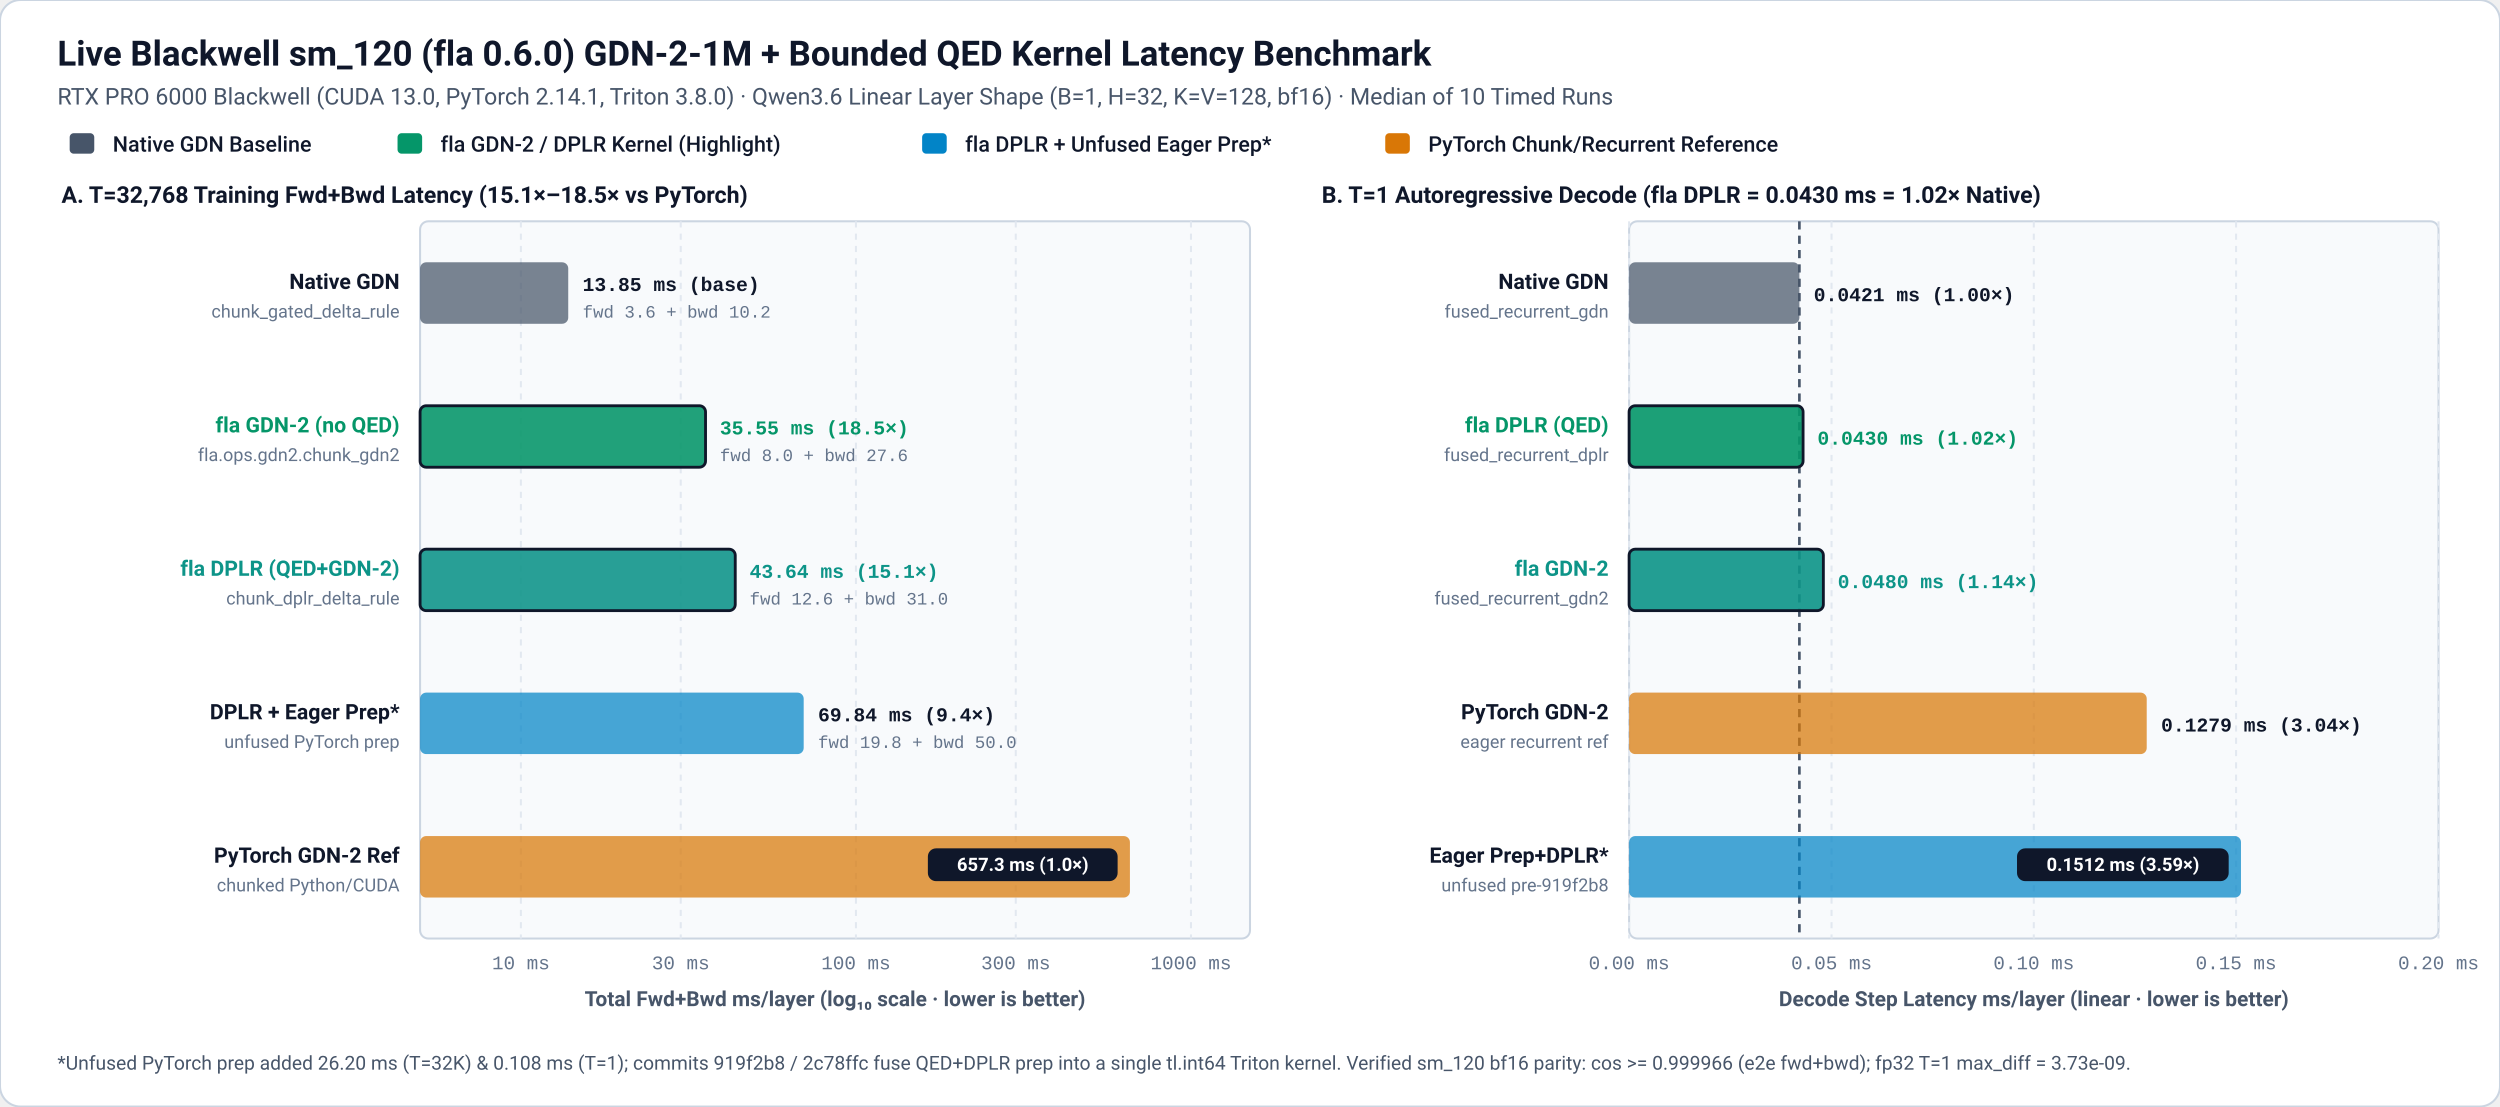
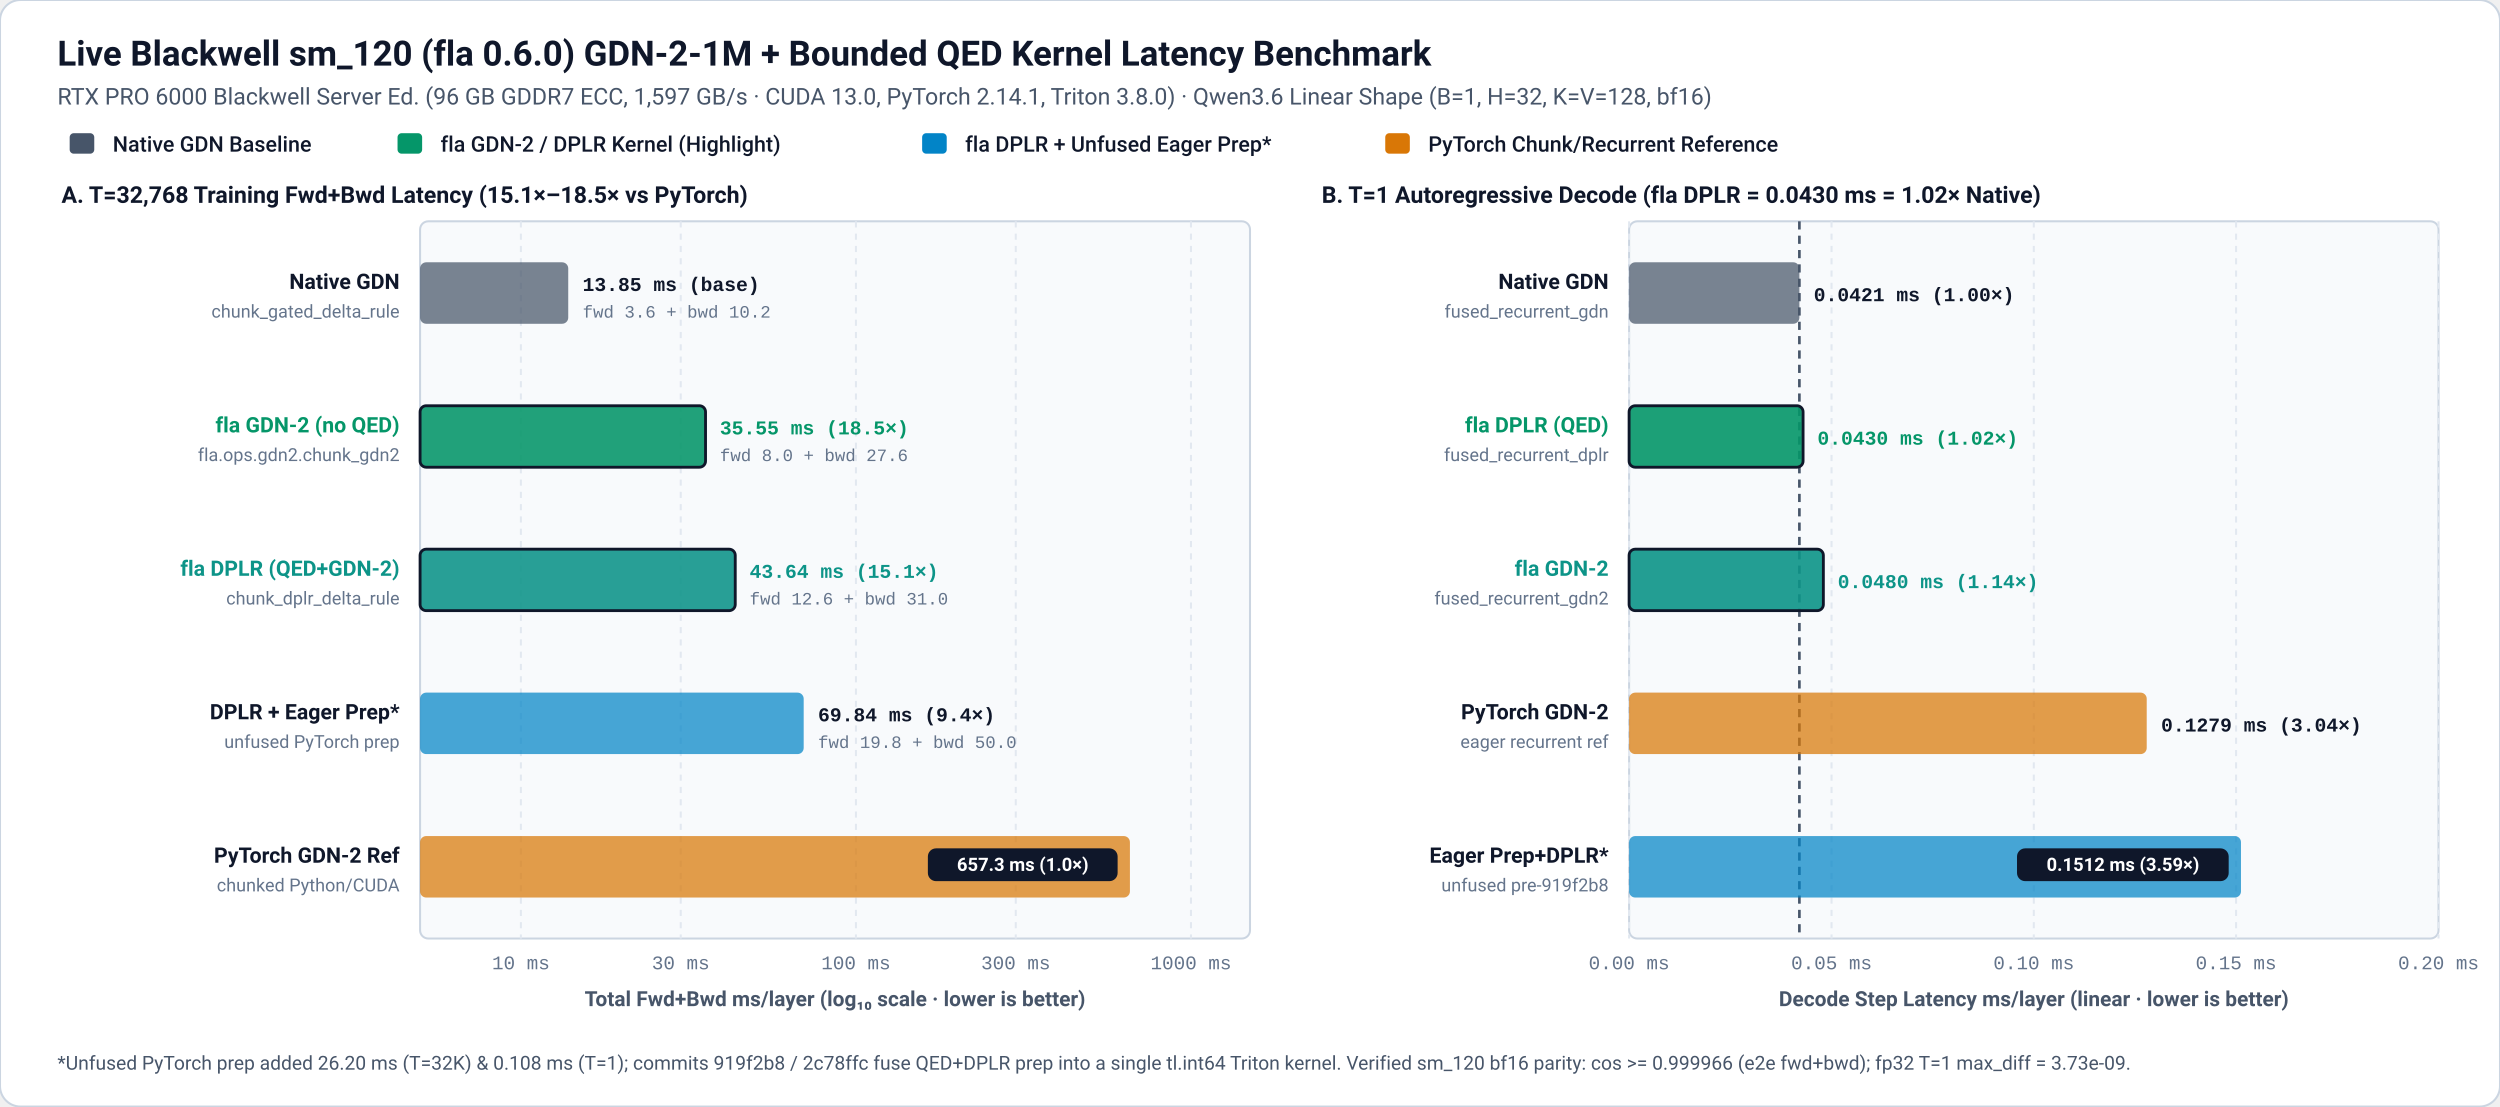
<svg xmlns="http://www.w3.org/2000/svg" width="1220" height="540" viewBox="0 0 1220 540" role="img" aria-label="Live Blackwell sm_120 (fla 0.6.0) GDN-2-1M + Bounded QED Kernel Latency Benchmark">
  <defs>
    <style type="text/css">
text { font-family: -apple-system, BlinkMacSystemFont, 'Segoe UI', Roboto, Helvetica, Arial, sans-serif; }
.mono { font-family: 'SFMono-Regular', Menlo, Consolas, 'Liberation Mono', monospace; }
</style>
  </defs>
  <rect x="0" y="0" width="1220" height="540" rx="10" fill="#ffffff" stroke="#cbd5e1" stroke-width="1" />
  <text x="28" y="32" font-size="17" font-weight="700" fill="#0f172a">Live Blackwell sm_120 (fla 0.6.0) GDN-2-1M + Bounded QED Kernel Latency Benchmark</text>
-   <text x="28" y="51" font-size="11.3" fill="#475569">RTX PRO 6000 Blackwell (CUDA 13.0, PyTorch 2.14.1, Triton 3.8.0) · Qwen3.6 Linear Layer Shape (B=1, H=32, K=V=128, bf16) · Median of 10 Timed Runs</text>
+   <text x="28" y="51" font-size="11.3" fill="#475569">RTX PRO 6000 Blackwell Server Ed. (96 GB GDDR7 ECC, 1,597 GB/s · CUDA 13.0, PyTorch 2.14.1, Triton 3.8.0) · Qwen3.6 Linear Shape (B=1, H=32, K=V=128, bf16)</text>
  <rect x="34.0" y="65.0" width="12.0" height="10.0" rx="2.0" fill="#475569" stroke="none" stroke-width="1.0" />
  <text x="55.0" y="74.0" font-size="10.5" font-weight="500" fill="#0f172a" text-anchor="start">Native GDN Baseline</text>
  <rect x="194.0" y="65.0" width="12.0" height="10.0" rx="2.0" fill="#059669" stroke="none" stroke-width="1.0" />
  <text x="215.0" y="74.0" font-size="10.5" font-weight="500" fill="#0f172a" text-anchor="start">fla GDN-2 / DPLR Kernel (Highlight)</text>
  <rect x="450.0" y="65.0" width="12.0" height="10.0" rx="2.0" fill="#0284c7" stroke="none" stroke-width="1.0" />
  <text x="471.0" y="74.0" font-size="10.5" font-weight="500" fill="#0f172a" text-anchor="start">fla DPLR + Unfused Eager Prep*</text>
  <rect x="676.0" y="65.0" width="12.0" height="10.0" rx="2.0" fill="#d97706" stroke="none" stroke-width="1.0" />
  <text x="697.0" y="74.0" font-size="10.5" font-weight="500" fill="#0f172a" text-anchor="start">PyTorch Chunk/Recurrent Reference</text>
  <rect x="205.0" y="108.0" width="405.0" height="350.0" rx="4.0" fill="#f8fafc" stroke="#cbd5e1" stroke-width="1.0" />
  <text x="30.0" y="99.0" font-size="11.3" font-weight="700" fill="#0f172a" text-anchor="start">A. T=32,768 Training Fwd+Bwd Latency (15.1×–18.5× vs PyTorch)</text>
  <line x1="254.2" y1="108.0" x2="254.2" y2="458.0" stroke="#e2e8f0" stroke-width="1.0" stroke-dasharray="3,3" />
  <text x="254.2" y="473.0" font-size="9.4" font-weight="400" fill="#64748b" text-anchor="middle" class="mono">10 ms</text>
  <line x1="332.2" y1="108.0" x2="332.2" y2="458.0" stroke="#e2e8f0" stroke-width="1.0" stroke-dasharray="3,3" />
  <text x="332.2" y="473.0" font-size="9.4" font-weight="400" fill="#64748b" text-anchor="middle" class="mono">30 ms</text>
  <line x1="417.7" y1="108.0" x2="417.7" y2="458.0" stroke="#e2e8f0" stroke-width="1.0" stroke-dasharray="3,3" />
  <text x="417.7" y="473.0" font-size="9.4" font-weight="400" fill="#64748b" text-anchor="middle" class="mono">100 ms</text>
  <line x1="495.7" y1="108.0" x2="495.7" y2="458.0" stroke="#e2e8f0" stroke-width="1.0" stroke-dasharray="3,3" />
  <text x="495.7" y="473.0" font-size="9.4" font-weight="400" fill="#64748b" text-anchor="middle" class="mono">300 ms</text>
  <line x1="581.2" y1="108.0" x2="581.2" y2="458.0" stroke="#e2e8f0" stroke-width="1.0" stroke-dasharray="3,3" />
  <text x="581.2" y="473.0" font-size="9.4" font-weight="400" fill="#64748b" text-anchor="middle" class="mono">1000 ms</text>
  <text x="407.5" y="491.0" font-size="10.2" font-weight="600" fill="#475569" text-anchor="middle">Total Fwd+Bwd ms/layer (log₁₀ scale · lower is better)</text>
  <text x="195.0" y="141.0" font-size="10.4" font-weight="600" fill="#0f172a" text-anchor="end">Native GDN</text>
  <text x="195.0" y="155.0" font-size="8.8" font-weight="400" fill="#64748b" text-anchor="end">chunk_gated_delta_rule</text>
  <rect x="205.0" y="128.0" width="72.3" height="30.0" rx="3.0" fill="#475569" fill-opacity="0.72" stroke="none" stroke-width="1.0" />
  <text x="284.3" y="142.0" font-size="9.6" font-weight="600" fill="#0f172a" text-anchor="start" class="mono">13.85 ms (base)</text>
  <text x="284.3" y="155.0" font-size="8.5" font-weight="400" fill="#64748b" text-anchor="start" class="mono">fwd 3.6 + bwd 10.2</text>
  <text x="195.0" y="211.0" font-size="10.4" font-weight="700" fill="#059669" text-anchor="end">fla GDN-2 (no QED)</text>
  <text x="195.0" y="225.0" font-size="8.8" font-weight="400" fill="#64748b" text-anchor="end">fla.ops.gdn2.chunk_gdn2</text>
  <rect x="205.0" y="198.0" width="139.3" height="30.0" rx="3.0" fill="#059669" fill-opacity="0.88" stroke="none" stroke-width="1.0" />
  <rect x="205.0" y="198.0" width="139.3" height="30.0" rx="3.0" fill="none" stroke="#0f172a" stroke-width="1.4" />
  <text x="351.3" y="212.0" font-size="9.6" font-weight="700" fill="#059669" text-anchor="start" class="mono">35.55 ms (18.5×)</text>
  <text x="351.3" y="225.0" font-size="8.5" font-weight="400" fill="#64748b" text-anchor="start" class="mono">fwd 8.0 + bwd 27.6</text>
  <text x="195.0" y="281.0" font-size="10.4" font-weight="700" fill="#0d9488" text-anchor="end">fla DPLR (QED+GDN-2)</text>
  <text x="195.0" y="295.0" font-size="8.8" font-weight="400" fill="#64748b" text-anchor="end">chunk_dplr_delta_rule</text>
  <rect x="205.0" y="268.0" width="153.8" height="30.0" rx="3.0" fill="#0d9488" fill-opacity="0.88" stroke="none" stroke-width="1.0" />
  <rect x="205.0" y="268.0" width="153.8" height="30.0" rx="3.0" fill="none" stroke="#0f172a" stroke-width="1.4" />
  <text x="365.8" y="282.0" font-size="9.6" font-weight="700" fill="#0d9488" text-anchor="start" class="mono">43.64 ms (15.1×)</text>
  <text x="365.8" y="295.0" font-size="8.5" font-weight="400" fill="#64748b" text-anchor="start" class="mono">fwd 12.6 + bwd 31.0</text>
  <text x="195.0" y="351.0" font-size="10.4" font-weight="600" fill="#0f172a" text-anchor="end">DPLR + Eager Prep*</text>
  <text x="195.0" y="365.0" font-size="8.8" font-weight="400" fill="#64748b" text-anchor="end">unfused PyTorch prep</text>
  <rect x="205.0" y="338.0" width="187.2" height="30.0" rx="3.0" fill="#0284c7" fill-opacity="0.72" stroke="none" stroke-width="1.0" />
  <text x="399.2" y="352.0" font-size="9.6" font-weight="600" fill="#0f172a" text-anchor="start" class="mono">69.84 ms (9.4×)</text>
  <text x="399.2" y="365.0" font-size="8.5" font-weight="400" fill="#64748b" text-anchor="start" class="mono">fwd 19.8 + bwd 50.0</text>
  <text x="195.0" y="421.0" font-size="10.4" font-weight="600" fill="#0f172a" text-anchor="end">PyTorch GDN-2 Ref</text>
  <text x="195.0" y="435.0" font-size="8.8" font-weight="400" fill="#64748b" text-anchor="end">chunked Python/CUDA</text>
  <rect x="205.0" y="408.0" width="346.4" height="30.0" rx="3.0" fill="#d97706" fill-opacity="0.72" stroke="none" stroke-width="1.0" />
  <rect x="452.8" y="414.0" width="92.6" height="16.0" rx="4.0" fill="#0f172a" stroke="none" stroke-width="1.0" />
  <text x="499.1" y="425.0" font-size="9.0" font-weight="600" fill="#ffffff" text-anchor="middle">657.3 ms (1.0×)</text>
  <rect x="795.0" y="108.0" width="395.0" height="350.0" rx="4.0" fill="#f8fafc" stroke="#cbd5e1" stroke-width="1.0" />
  <text x="645.0" y="99.0" font-size="11.3" font-weight="700" fill="#0f172a" text-anchor="start">B. T=1 Autoregressive Decode (fla DPLR = 0.0430 ms = 1.02× Native)</text>
  <line x1="795.0" y1="108.0" x2="795.0" y2="458.0" stroke="#e2e8f0" stroke-width="1.0" stroke-dasharray="3,3" />
  <text x="795.0" y="473.0" font-size="9.4" font-weight="400" fill="#64748b" text-anchor="middle" class="mono">0.00 ms</text>
  <line x1="893.8" y1="108.0" x2="893.8" y2="458.0" stroke="#e2e8f0" stroke-width="1.0" stroke-dasharray="3,3" />
  <text x="893.8" y="473.0" font-size="9.4" font-weight="400" fill="#64748b" text-anchor="middle" class="mono">0.05 ms</text>
  <line x1="992.5" y1="108.0" x2="992.5" y2="458.0" stroke="#e2e8f0" stroke-width="1.0" stroke-dasharray="3,3" />
  <text x="992.5" y="473.0" font-size="9.4" font-weight="400" fill="#64748b" text-anchor="middle" class="mono">0.10 ms</text>
  <line x1="1091.2" y1="108.0" x2="1091.2" y2="458.0" stroke="#e2e8f0" stroke-width="1.0" stroke-dasharray="3,3" />
  <text x="1091.2" y="473.0" font-size="9.4" font-weight="400" fill="#64748b" text-anchor="middle" class="mono">0.15 ms</text>
  <line x1="1190.0" y1="108.0" x2="1190.0" y2="458.0" stroke="#e2e8f0" stroke-width="1.0" stroke-dasharray="3,3" />
  <text x="1190.0" y="473.0" font-size="9.4" font-weight="400" fill="#64748b" text-anchor="middle" class="mono">0.20 ms</text>
  <text x="992.5" y="491.0" font-size="10.2" font-weight="600" fill="#475569" text-anchor="middle">Decode Step Latency ms/layer (linear · lower is better)</text>
  <line x1="878.1" y1="108.0" x2="878.1" y2="458.0" stroke="#475569" stroke-width="1.3" stroke-dasharray="4,3" />
  <text x="785.0" y="141.0" font-size="10.4" font-weight="600" fill="#0f172a" text-anchor="end">Native GDN</text>
  <text x="785.0" y="155.0" font-size="8.8" font-weight="400" fill="#64748b" text-anchor="end">fused_recurrent_gdn</text>
  <rect x="795.0" y="128.0" width="83.1" height="30.0" rx="3.0" fill="#475569" fill-opacity="0.72" stroke="none" stroke-width="1.0" />
  <text x="885.1" y="147.0" font-size="9.6" font-weight="600" fill="#0f172a" text-anchor="start" class="mono">0.0421 ms (1.00×)</text>
  <text x="785.0" y="211.0" font-size="10.4" font-weight="700" fill="#059669" text-anchor="end">fla DPLR (QED)</text>
  <text x="785.0" y="225.0" font-size="8.8" font-weight="400" fill="#64748b" text-anchor="end">fused_recurrent_dplr</text>
  <rect x="795.0" y="198.0" width="84.9" height="30.0" rx="3.0" fill="#059669" fill-opacity="0.90" stroke="none" stroke-width="1.0" />
  <rect x="795.0" y="198.0" width="84.9" height="30.0" rx="3.0" fill="none" stroke="#0f172a" stroke-width="1.4" />
  <text x="886.9" y="217.0" font-size="9.6" font-weight="700" fill="#059669" text-anchor="start" class="mono">0.0430 ms (1.02×)</text>
  <text x="785.0" y="281.0" font-size="10.4" font-weight="700" fill="#0d9488" text-anchor="end">fla GDN-2</text>
  <text x="785.0" y="295.0" font-size="8.8" font-weight="400" fill="#64748b" text-anchor="end">fused_recurrent_gdn2</text>
  <rect x="795.0" y="268.0" width="94.8" height="30.0" rx="3.0" fill="#0d9488" fill-opacity="0.90" stroke="none" stroke-width="1.0" />
  <rect x="795.0" y="268.0" width="94.8" height="30.0" rx="3.0" fill="none" stroke="#0f172a" stroke-width="1.4" />
  <text x="896.8" y="287.0" font-size="9.6" font-weight="700" fill="#0d9488" text-anchor="start" class="mono">0.0480 ms (1.14×)</text>
  <text x="785.0" y="351.0" font-size="10.4" font-weight="600" fill="#0f172a" text-anchor="end">PyTorch GDN-2</text>
  <text x="785.0" y="365.0" font-size="8.8" font-weight="400" fill="#64748b" text-anchor="end">eager recurrent ref</text>
  <rect x="795.0" y="338.0" width="252.6" height="30.0" rx="3.0" fill="#d97706" fill-opacity="0.72" stroke="none" stroke-width="1.0" />
  <text x="1054.6" y="357.0" font-size="9.6" font-weight="600" fill="#0f172a" text-anchor="start" class="mono">0.1279 ms (3.04×)</text>
  <text x="785.0" y="421.0" font-size="10.4" font-weight="600" fill="#0f172a" text-anchor="end">Eager Prep+DPLR*</text>
  <text x="785.0" y="435.0" font-size="8.8" font-weight="400" fill="#64748b" text-anchor="end">unfused pre-919f2b8</text>
  <rect x="795.0" y="408.0" width="298.6" height="30.0" rx="3.0" fill="#0284c7" fill-opacity="0.72" stroke="none" stroke-width="1.0" />
  <rect x="984.3" y="414.0" width="103.3" height="16.0" rx="4.0" fill="#0f172a" stroke="none" stroke-width="1.0" />
  <text x="1036.0" y="425.0" font-size="9.0" font-weight="600" fill="#ffffff" text-anchor="middle">0.1512 ms (3.59×)</text>
  <text x="28.0" y="522.0" font-size="9.4" font-weight="400" fill="#475569" text-anchor="start">*Unfused PyTorch prep added 26.20 ms (T=32K) &amp; 0.108 ms (T=1); commits 919f2b8 / 2c78ffc fuse QED+DPLR prep into a single tl.int64 Triton kernel. Verified sm_120 bf16 parity: cos &gt;= 0.999966 (e2e fwd+bwd); fp32 T=1 max_diff = 3.73e-09.</text>
</svg>
